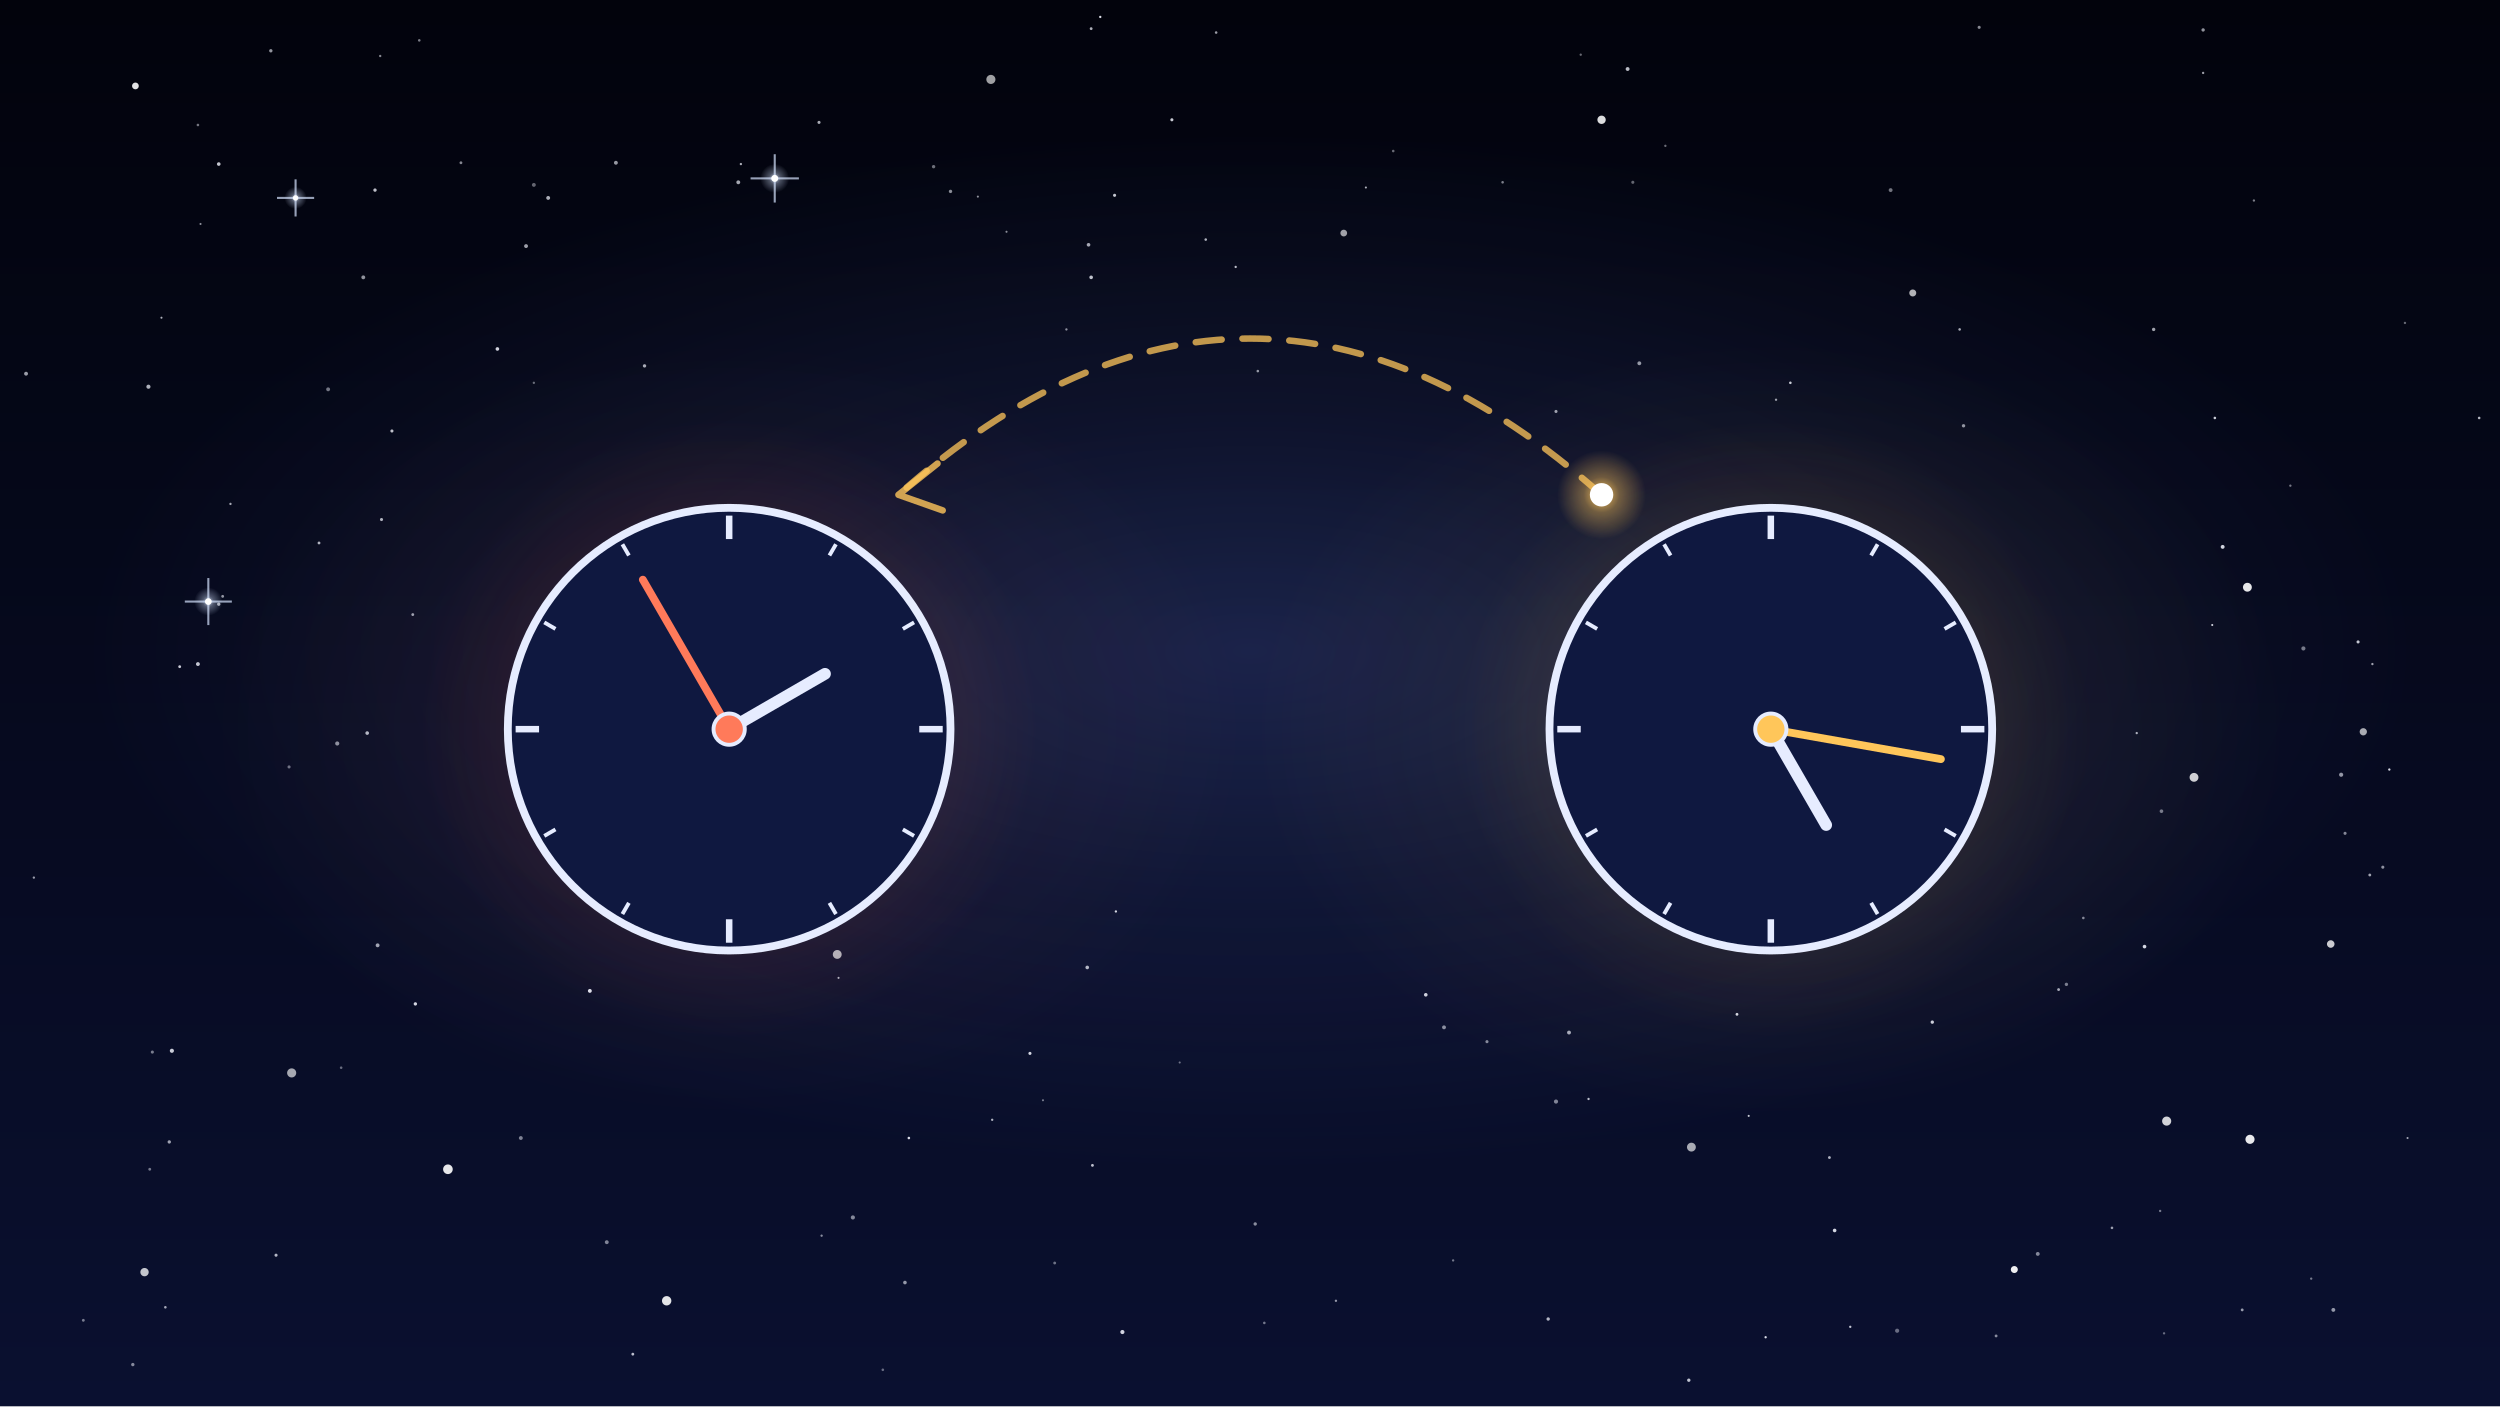
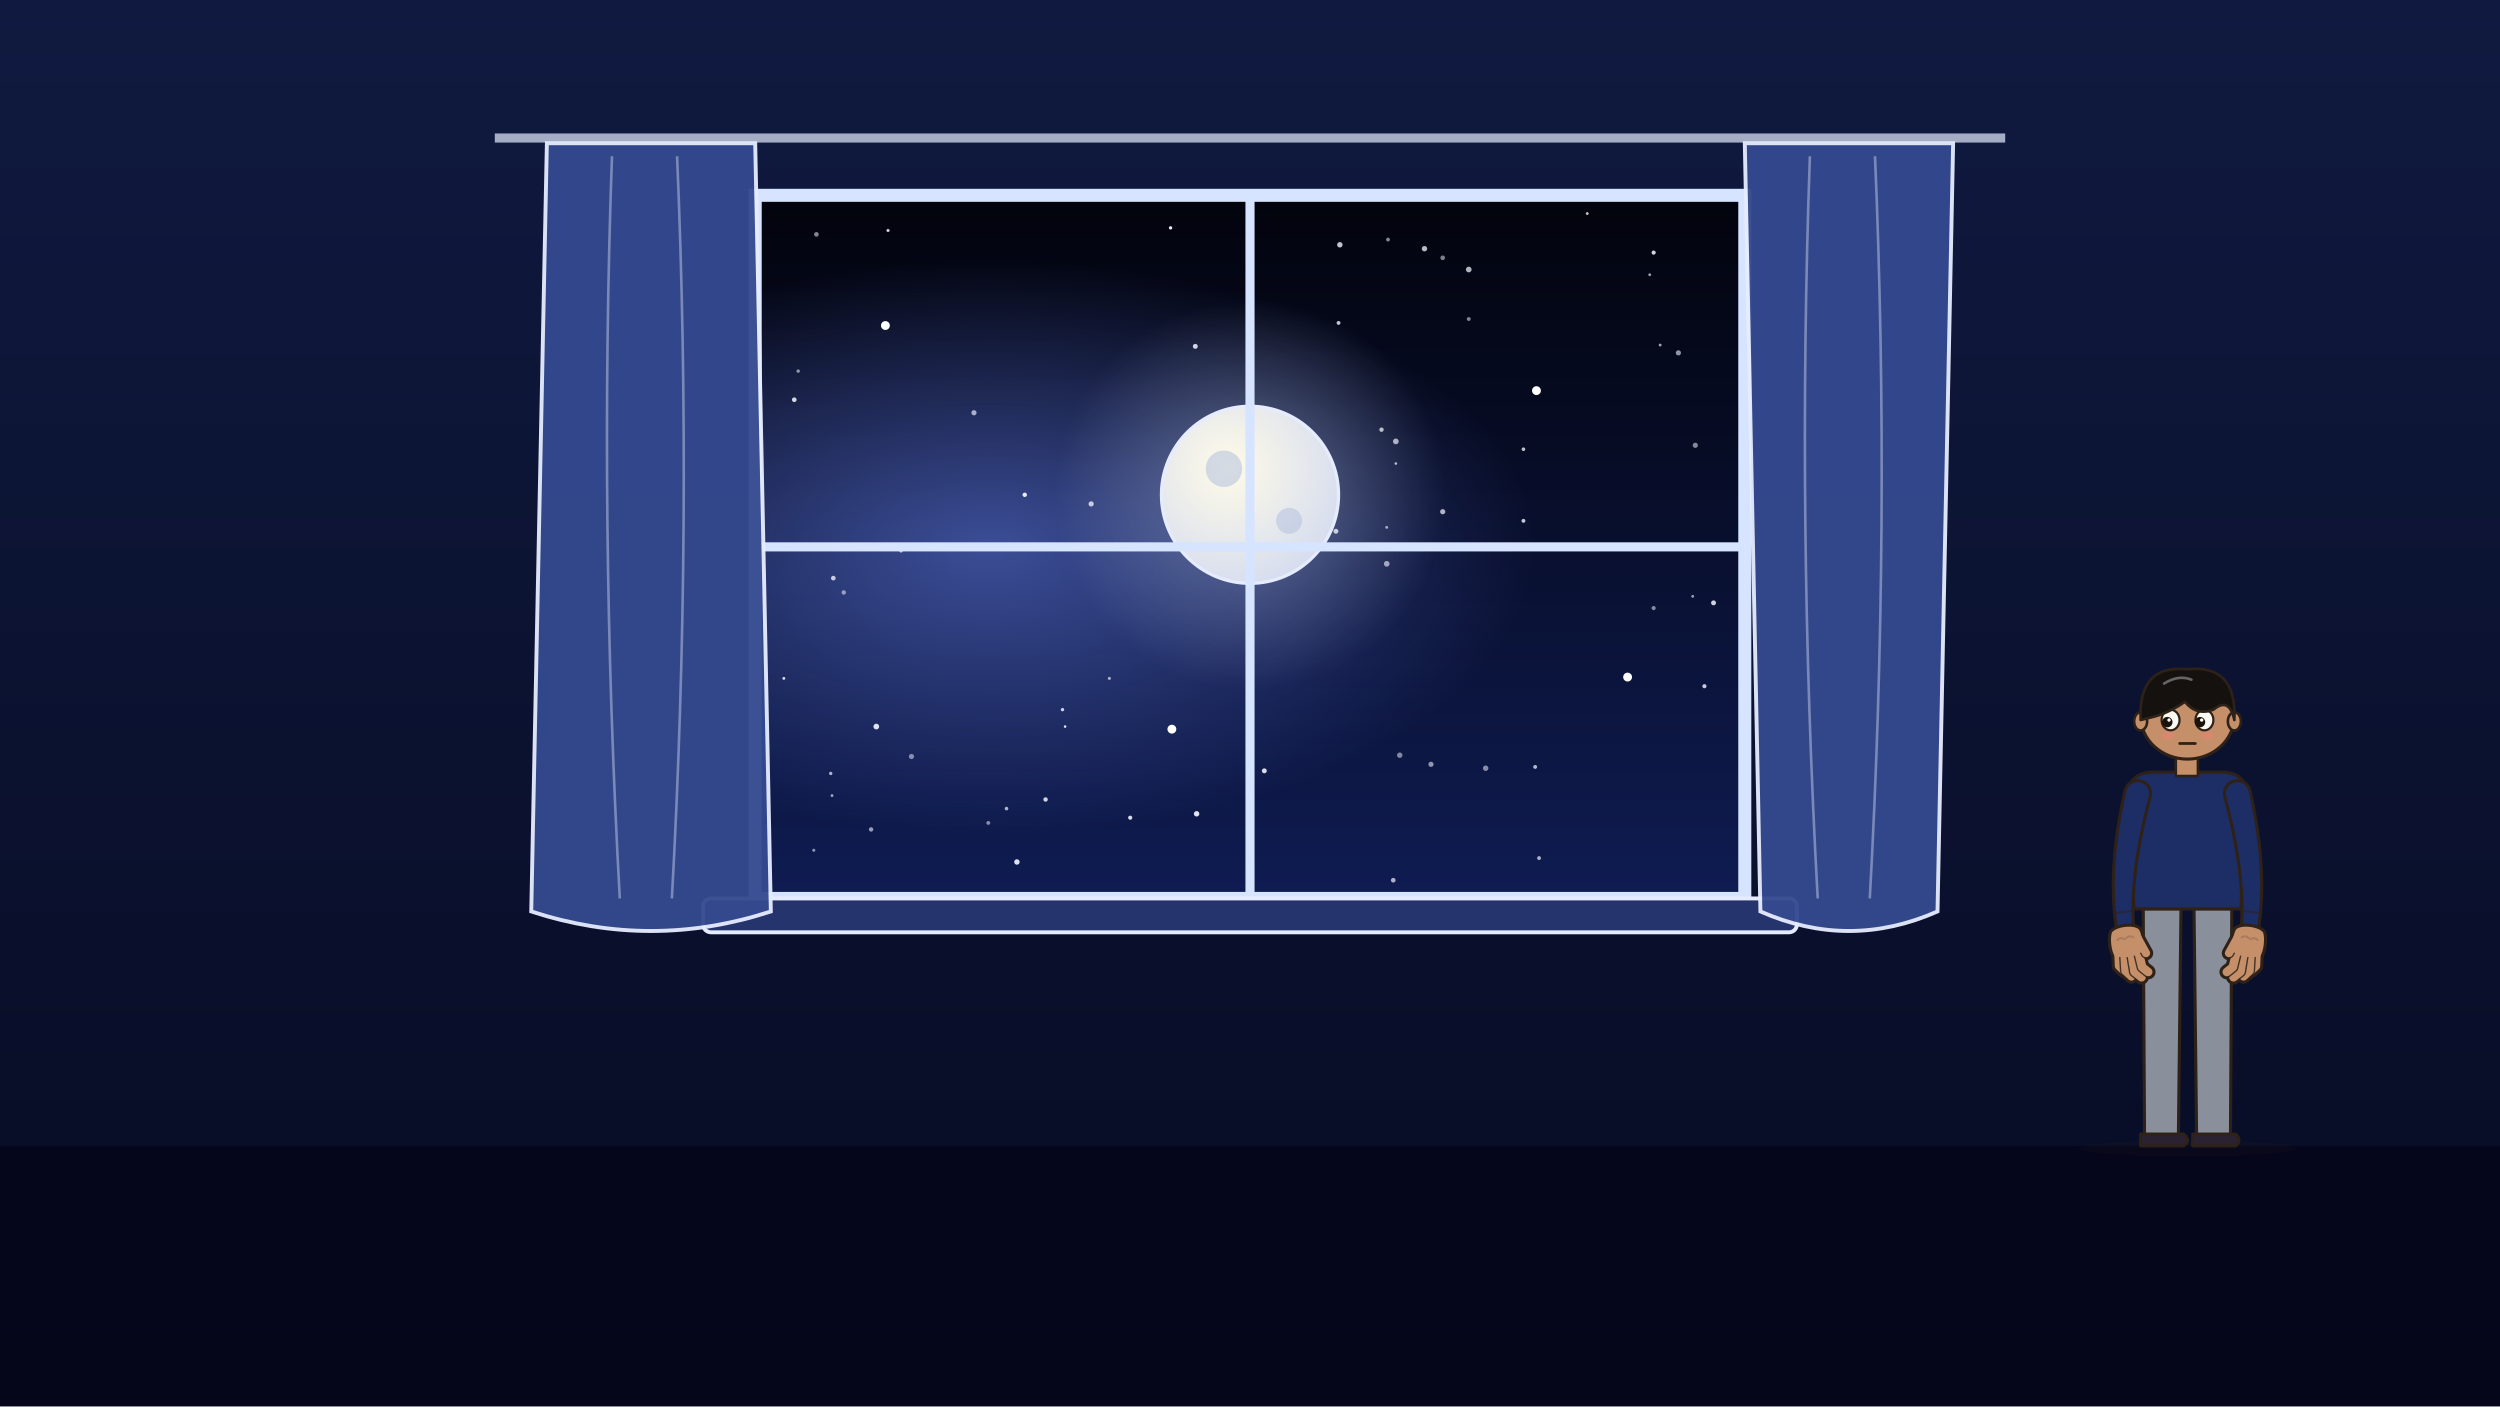
<svg xmlns="http://www.w3.org/2000/svg" viewBox="0 0 1920 1080" width="1920" height="1080">
  <defs>
-     <linearGradient id="U124l1" x1="0" y1="0" x2="0" y2="1">
+     <linearGradient id="U125l1" x1="0" y1="0" x2="0" y2="1">
+       <stop offset="0" stop-color="#101a40" stop-opacity="1" />
+       <stop offset="1" stop-color="#070b22" stop-opacity="1" />
+     </linearGradient>
+     <linearGradient id="U125l2" x1="0" y1="0" x2="0" y2="1">
      <stop offset="0" stop-color="#02030c" stop-opacity="1" />
-       <stop offset="1" stop-color="#0a1030" stop-opacity="1" />
+       <stop offset="1" stop-color="#0f1c52" stop-opacity="1" />
    </linearGradient>
-     <radialGradient id="U124r2" cx="0.5" cy="0.5" r="0.5">
-       <stop offset="0" stop-color="#6f8cff" stop-opacity="1" />
-       <stop offset="0.45" stop-color="#6f8cff" stop-opacity="0.45" />
+     <clipPath id="U125c3">
+       <rect x="580" y="150" width="760" height="540" />
+     </clipPath>
+     <radialGradient id="U125r4" cx="0.5" cy="0.5" r="0.5">
+       <stop offset="0" stop-color="#6f8cff" stop-opacity="0.5" />
      <stop offset="1" stop-color="#6f8cff" stop-opacity="0" />
    </radialGradient>
-     <radialGradient id="U124r3" cx="0.5" cy="0.5" r="0.5">
-       <stop offset="0" stop-color="#ff7a5a" stop-opacity="1" />
-       <stop offset="0.45" stop-color="#ff7a5a" stop-opacity="0.45" />
-       <stop offset="1" stop-color="#ff7a5a" stop-opacity="0" />
-     </radialGradient>
-     <radialGradient id="U124r4" cx="0.5" cy="0.5" r="0.5">
-       <stop offset="0" stop-color="#ffc65a" stop-opacity="1" />
-       <stop offset="0.45" stop-color="#ffc65a" stop-opacity="0.45" />
-       <stop offset="1" stop-color="#ffc65a" stop-opacity="0" />
-     </radialGradient>
-     <radialGradient id="U124r5" cx="0.5" cy="0.5" r="0.5">
+     <radialGradient id="U125r5" cx="0.5" cy="0.5" r="0.5">
      <stop offset="0" stop-color="#d6e4ff" stop-opacity="1" />
      <stop offset="0.4" stop-color="#d6e4ff" stop-opacity="0.4" />
      <stop offset="1" stop-color="#d6e4ff" stop-opacity="0" />
    </radialGradient>
-     <radialGradient id="U124r6" cx="0.5" cy="0.5" r="0.5">
-       <stop offset="0" stop-color="#d6e4ff" stop-opacity="1" />
-       <stop offset="0.4" stop-color="#d6e4ff" stop-opacity="0.4" />
-       <stop offset="1" stop-color="#d6e4ff" stop-opacity="0" />
-     </radialGradient>
-     <radialGradient id="U124r7" cx="0.5" cy="0.5" r="0.5">
-       <stop offset="0" stop-color="#d6e4ff" stop-opacity="1" />
-       <stop offset="0.4" stop-color="#d6e4ff" stop-opacity="0.4" />
-       <stop offset="1" stop-color="#d6e4ff" stop-opacity="0" />
-     </radialGradient>
-     <radialGradient id="U124r8" cx="0.5" cy="0.5" r="0.5">
-       <stop offset="0" stop-color="#ff7a5a" stop-opacity="1" />
-       <stop offset="0.4" stop-color="#ff7a5a" stop-opacity="0.4" />
-       <stop offset="1" stop-color="#ff7a5a" stop-opacity="0" />
-     </radialGradient>
-     <radialGradient id="U124r9" cx="0.5" cy="0.5" r="0.5">
-       <stop offset="0" stop-color="#ffc65a" stop-opacity="1" />
-       <stop offset="0.4" stop-color="#ffc65a" stop-opacity="0.4" />
-       <stop offset="1" stop-color="#ffc65a" stop-opacity="0" />
-     </radialGradient>
-     <radialGradient id="U124r10" cx="0.5" cy="0.5" r="0.5">
-       <stop offset="0" stop-color="#ffc65a" stop-opacity="1" />
-       <stop offset="0.4" stop-color="#ffc65a" stop-opacity="0.4" />
-       <stop offset="1" stop-color="#ffc65a" stop-opacity="0" />
+     <radialGradient id="U125r6" cx="0.38" cy="0.35" r="0.8">
+       <stop offset="0" stop-color="#fffbe8" stop-opacity="1" />
+       <stop offset="1" stop-color="#cfd8f0" stop-opacity="1" />
    </radialGradient>
  </defs>
-   <rect id="bg-sky-wash" width="1920" height="1080" fill="url(#U124l1)" />
-   <g id="bg-nebula">
-     <g id="mv-drift-nebula-u124">
-       <ellipse cx="960" cy="500" rx="900" ry="400" fill="url(#U124r2)" opacity="0.2" />
+   <rect id="bg-bedroom-wall" width="1920" height="1080" fill="url(#U125l1)" />
+   <g id="window-view">
+     <rect x="580" y="150" width="760" height="540" fill="url(#U125l2)" />
+     <g clip-path="url(#U125c3)">
+       <ellipse cx="760" cy="420" rx="420" ry="220" fill="url(#U125r4)" />
+       <circle cx="838" cy="387" r="2.0" fill="#f4f6ff" opacity="0.77" />
+       <circle cx="1170" cy="345" r="1.4" fill="#f4f6ff" opacity="0.77" />
+       <circle cx="1219" cy="164" r="1.1" fill="#f4f6ff" opacity="0.79" />
+       <circle cx="1070" cy="676" r="1.8" fill="#f4f6ff" opacity="0.69" />
+       <circle cx="692" cy="423" r="1.4" fill="#f4f6ff" opacity="0.72" />
+       <circle cx="781" cy="662" r="2.1" fill="#f4f6ff" opacity="0.91" />
+       <circle cx="640" cy="444" r="1.8" fill="#f4f6ff" opacity="0.78" />
+       <circle cx="1029" cy="188" r="2.1" fill="#f4f6ff" opacity="0.79" />
+       <circle cx="1302" cy="342" r="2.0" fill="#f4f6ff" opacity="0.53" />
+       <circle cx="1028" cy="248" r="1.5" fill="#f4f6ff" opacity="0.79" />
+       <circle cx="625" cy="653" r="1.2" fill="#f4f6ff" opacity="0.55" />
+       <circle cx="971" cy="592" r="1.9" fill="#f4f6ff" opacity="0.88" />
+       <circle cx="1026" cy="408" r="1.9" fill="#f4f6ff" opacity="0.79" />
+       <circle cx="1170" cy="400" r="1.5" fill="#f4f6ff" opacity="0.80" />
+       <circle cx="868" cy="628" r="1.6" fill="#f4f6ff" opacity="0.88" />
+       <circle cx="1270" cy="467" r="1.6" fill="#f4f6ff" opacity="0.53" />
+       <circle cx="638" cy="594" r="1.3" fill="#f4f6ff" opacity="0.70" />
+       <circle cx="773" cy="621" r="1.4" fill="#f4f6ff" opacity="0.69" />
+       <circle cx="1300" cy="458" r="1.1" fill="#f4f6ff" opacity="0.61" />
+       <circle cx="959" cy="486" r="2.1" fill="#f4f6ff" opacity="0.76" />
+       <circle cx="613" cy="285" r="1.3" fill="#f4f6ff" opacity="0.58" />
+       <circle cx="669" cy="637" r="1.7" fill="#f4f6ff" opacity="0.59" />
+       <circle cx="963" cy="430" r="1.3" fill="#f4f6ff" opacity="0.80" />
+       <circle cx="919" cy="625" r="2.1" fill="#f4f6ff" opacity="0.92" />
+       <circle cx="1008" cy="379" r="1.7" fill="#f4f6ff" opacity="0.59" />
+       <circle cx="1065" cy="433" r="2.2" fill="#f4f6ff" opacity="0.61" />
+       <circle cx="1128" cy="207" r="2.2" fill="#f4f6ff" opacity="0.72" />
+       <circle cx="1061" cy="330" r="1.7" fill="#f4f6ff" opacity="0.73" />
+       <circle cx="946" cy="392" r="1.1" fill="#f4f6ff" opacity="0.68" />
+       <circle cx="759" cy="632" r="1.5" fill="#f4f6ff" opacity="0.52" />
+       <circle cx="1182" cy="659" r="1.5" fill="#f4f6ff" opacity="0.68" />
+       <circle cx="1141" cy="590" r="2.1" fill="#f4f6ff" opacity="0.53" />
+       <circle cx="700" cy="581" r="2.0" fill="#f4f6ff" opacity="0.50" />
+       <circle cx="610" cy="307" r="1.8" fill="#f4f6ff" opacity="0.85" />
+       <circle cx="1072" cy="356" r="1.0" fill="#f4f6ff" opacity="0.75" />
+       <circle cx="1267" cy="211" r="1.1" fill="#f4f6ff" opacity="0.64" />
+       <circle cx="803" cy="614" r="1.7" fill="#f4f6ff" opacity="0.84" />
+       <circle cx="1128" cy="245" r="1.5" fill="#f4f6ff" opacity="0.52" />
+       <circle cx="1065" cy="405" r="1.1" fill="#f4f6ff" opacity="0.64" />
+       <circle cx="1072" cy="339" r="2.2" fill="#f4f6ff" opacity="0.68" />
+       <circle cx="1075" cy="580" r="2.1" fill="#f4f6ff" opacity="0.51" />
+       <circle cx="1066" cy="184" r="1.5" fill="#f4f6ff" opacity="0.53" />
+       <circle cx="918" cy="266" r="1.9" fill="#f4f6ff" opacity="0.85" />
+       <circle cx="1108" cy="393" r="2.0" fill="#f4f6ff" opacity="0.70" />
+       <circle cx="639" cy="611" r="1.1" fill="#f4f6ff" opacity="0.64" />
+       <circle cx="602" cy="521" r="1.1" fill="#f4f6ff" opacity="0.89" />
+       <circle cx="1179" cy="589" r="1.5" fill="#f4f6ff" opacity="0.73" />
+       <circle cx="926" cy="345" r="1.3" fill="#f4f6ff" opacity="0.53" />
+       <circle cx="930" cy="390" r="1.7" fill="#f4f6ff" opacity="0.59" />
+       <circle cx="1094" cy="191" r="2.1" fill="#f4f6ff" opacity="0.75" />
+       <circle cx="682" cy="177" r="1.2" fill="#f4f6ff" opacity="0.84" />
+       <circle cx="816" cy="545" r="1.3" fill="#f4f6ff" opacity="0.83" />
+       <circle cx="787" cy="380" r="1.7" fill="#f4f6ff" opacity="0.93" />
+       <circle cx="1270" cy="194" r="1.6" fill="#f4f6ff" opacity="0.86" />
+       <circle cx="1309" cy="527" r="1.6" fill="#f4f6ff" opacity="0.81" />
+       <circle cx="946" cy="372" r="1.6" fill="#f4f6ff" opacity="0.50" />
+       <circle cx="1108" cy="198" r="1.8" fill="#f4f6ff" opacity="0.50" />
+       <circle cx="648" cy="455" r="1.7" fill="#f4f6ff" opacity="0.54" />
+       <circle cx="748" cy="317" r="2.0" fill="#f4f6ff" opacity="0.65" />
+       <circle cx="959" cy="484" r="1.4" fill="#f4f6ff" opacity="0.87" />
+       <circle cx="1289" cy="271" r="2.0" fill="#f4f6ff" opacity="0.59" />
+       <circle cx="627" cy="180" r="1.8" fill="#f4f6ff" opacity="0.53" />
+       <circle cx="818" cy="558" r="1.0" fill="#f4f6ff" opacity="0.92" />
+       <circle cx="1316" cy="463" r="1.9" fill="#f4f6ff" opacity="0.84" />
+       <circle cx="852" cy="521" r="1.2" fill="#f4f6ff" opacity="0.64" />
+       <circle cx="1099" cy="587" r="2.0" fill="#f4f6ff" opacity="0.57" />
+       <circle cx="912" cy="406" r="2.0" fill="#f4f6ff" opacity="0.75" />
+       <circle cx="673" cy="558" r="2.2" fill="#f4f6ff" opacity="0.90" />
+       <circle cx="899" cy="175" r="1.3" fill="#f4f6ff" opacity="0.95" />
+       <circle cx="1275" cy="265" r="1.1" fill="#f4f6ff" opacity="0.65" />
    </g>
-     <ellipse cx="560" cy="560" rx="400" ry="300" fill="url(#U124r3)" opacity="0.1" />
-     <ellipse cx="1360" cy="560" rx="400" ry="300" fill="url(#U124r4)" opacity="0.12" />
-   </g>
-   <g id="bg-stars">
-     <circle cx="1835" cy="591" r="0.9" fill="#f4f6ff" opacity="0.88" />
-     <circle cx="801" cy="845" r="0.8" fill="#f4f6ff" opacity="0.48" />
-     <circle cx="1849" cy="874" r="0.8" fill="#f4f6ff" opacity="0.64" />
-     <circle cx="819" cy="253" r="0.9" fill="#f4f6ff" opacity="0.56" />
-     <circle cx="279" cy="213" r="1.5" fill="#f4f6ff" opacity="0.58" />
-     <circle cx="212" cy="964" r="1.2" fill="#f4f6ff" opacity="0.73" />
-     <circle cx="856" cy="150" r="1.2" fill="#f4f6ff" opacity="0.80" />
-     <circle cx="1811" cy="493" r="1.2" fill="#f4f6ff" opacity="0.80" />
-     <circle cx="1409" cy="945" r="1.4" fill="#f4f6ff" opacity="0.87" />
-     <circle cx="127" cy="1004" r="1.0" fill="#f4f6ff" opacity="0.66" />
-     <circle cx="773" cy="178" r="0.8" fill="#f4f6ff" opacity="0.56" />
-     <circle cx="1822" cy="510" r="0.9" fill="#f4f6ff" opacity="0.64" />
-     <circle cx="1405" cy="889" r="1.1" fill="#f4f6ff" opacity="0.70" />
-     <circle cx="115" cy="898" r="1.1" fill="#f4f6ff" opacity="0.46" />
-     <circle cx="400" cy="874" r="1.5" fill="#f4f6ff" opacity="0.50" />
-     <circle cx="1847" cy="248" r="0.9" fill="#f4f6ff" opacity="0.42" />
-     <circle cx="319" cy="771" r="1.3" fill="#f4f6ff" opacity="0.86" />
-     <circle cx="404" cy="189" r="1.5" fill="#f4f6ff" opacity="0.64" />
-     <circle cx="906" cy="816" r="0.8" fill="#f4f6ff" opacity="0.43" />
-     <circle cx="177" cy="387" r="0.9" fill="#f4f6ff" opacity="0.67" />
-     <circle cx="1457" cy="1022" r="1.6" fill="#f4f6ff" opacity="0.41" />
-     <circle cx="1205" cy="793" r="1.5" fill="#f4f6ff" opacity="0.67" />
-     <circle cx="629" cy="94" r="1.2" fill="#f4f6ff" opacity="0.69" />
-     <circle cx="1533" cy="1026" r="1.1" fill="#f4f6ff" opacity="0.54" />
-     <circle cx="282" cy="563" r="1.4" fill="#f4f6ff" opacity="0.73" />
-     <circle cx="862" cy="1023" r="1.6" fill="#f4f6ff" opacity="0.85" />
-     <circle cx="644" cy="751" r="0.8" fill="#f4f6ff" opacity="0.71" />
-     <circle cx="1904" cy="321" r="1.0" fill="#f4f6ff" opacity="0.74" />
-     <circle cx="252" cy="299" r="1.5" fill="#f4f6ff" opacity="0.46" />
-     <circle cx="810" cy="970" r="1.1" fill="#f4f6ff" opacity="0.43" />
-     <circle cx="1484" cy="785" r="1.3" fill="#f4f6ff" opacity="0.82" />
-     <circle cx="1279" cy="112" r="0.9" fill="#f4f6ff" opacity="0.44" />
-     <circle cx="971" cy="1016" r="1.0" fill="#f4f6ff" opacity="0.45" />
-     <circle cx="1659" cy="930" r="0.9" fill="#f4f6ff" opacity="0.48" />
-     <circle cx="1707" cy="420" r="1.5" fill="#f4f6ff" opacity="0.85" />
-     <circle cx="1692" cy="23" r="1.3" fill="#f4f6ff" opacity="0.59" />
-     <circle cx="1775" cy="982" r="0.9" fill="#f4f6ff" opacity="0.46" />
-     <circle cx="292" cy="43" r="0.9" fill="#f4f6ff" opacity="0.55" />
-     <circle cx="171" cy="458" r="1.1" fill="#f4f6ff" opacity="0.59" />
-     <circle cx="152" cy="510" r="1.5" fill="#f4f6ff" opacity="0.79" />
-     <circle cx="1195" cy="846" r="1.6" fill="#f4f6ff" opacity="0.51" />
-     <circle cx="1356" cy="1027" r="0.9" fill="#f4f6ff" opacity="0.89" />
-     <circle cx="838" cy="22" r="1.1" fill="#f4f6ff" opacity="0.71" />
-     <circle cx="1297" cy="1060" r="1.3" fill="#f4f6ff" opacity="0.78" />
-     <circle cx="354" cy="125" r="1.1" fill="#f4f6ff" opacity="0.54" />
-     <circle cx="835" cy="743" r="1.4" fill="#f4f6ff" opacity="0.72" />
-     <circle cx="301" cy="331" r="1.2" fill="#f4f6ff" opacity="0.77" />
-     <circle cx="290" cy="726" r="1.5" fill="#f4f6ff" opacity="0.65" />
-     <circle cx="114" cy="297" r="1.6" fill="#f4f6ff" opacity="0.71" />
-     <circle cx="1189" cy="1013" r="1.3" fill="#f4f6ff" opacity="0.73" />
-     <circle cx="1660" cy="623" r="1.4" fill="#f4f6ff" opacity="0.46" />
-     <circle cx="1662" cy="1024" r="0.9" fill="#f4f6ff" opacity="0.41" />
-     <circle cx="1195" cy="316" r="1.2" fill="#f4f6ff" opacity="0.63" />
-     <circle cx="20" cy="287" r="1.5" fill="#f4f6ff" opacity="0.63" />
-     <circle cx="1026" cy="999" r="0.9" fill="#f4f6ff" opacity="0.60" />
-     <circle cx="791" cy="809" r="1.2" fill="#f4f6ff" opacity="0.86" />
-     <circle cx="1622" cy="943" r="1.0" fill="#f4f6ff" opacity="0.63" />
-     <circle cx="26" cy="674" r="0.9" fill="#f4f6ff" opacity="0.62" />
-     <circle cx="1116" cy="968" r="0.9" fill="#f4f6ff" opacity="0.45" />
-     <circle cx="1214" cy="42" r="0.9" fill="#f4f6ff" opacity="0.42" />
-     <circle cx="1801" cy="640" r="1.2" fill="#f4f6ff" opacity="0.53" />
-     <circle cx="317" cy="472" r="1.1" fill="#f4f6ff" opacity="0.63" />
-     <circle cx="836" cy="188" r="1.4" fill="#f4f6ff" opacity="0.67" />
-     <circle cx="138" cy="512" r="1.1" fill="#f4f6ff" opacity="0.82" />
-     <circle cx="466" cy="954" r="1.5" fill="#f4f6ff" opacity="0.51" />
-     <circle cx="1769" cy="498" r="1.6" fill="#f4f6ff" opacity="0.47" />
-     <circle cx="288" cy="146" r="1.3" fill="#f4f6ff" opacity="0.77" />
-     <circle cx="567" cy="140" r="1.5" fill="#f4f6ff" opacity="0.67" />
-     <circle cx="1641" cy="563" r="0.9" fill="#f4f6ff" opacity="0.69" />
-     <circle cx="1250" cy="53" r="1.5" fill="#f4f6ff" opacity="0.76" />
-     <circle cx="966" cy="285" r="1.0" fill="#f4f6ff" opacity="0.60" />
-     <circle cx="208" cy="39" r="1.3" fill="#f4f6ff" opacity="0.60" />
-     <circle cx="245" cy="417" r="1.1" fill="#f4f6ff" opacity="0.71" />
-     <circle cx="1654" cy="253" r="1.3" fill="#f4f6ff" opacity="0.65" />
-     <circle cx="1792" cy="1006" r="1.5" fill="#f4f6ff" opacity="0.59" />
-     <circle cx="839" cy="895" r="1.1" fill="#f4f6ff" opacity="0.76" />
-     <circle cx="838" cy="213" r="1.4" fill="#f4f6ff" opacity="0.78" />
-     <circle cx="1154" cy="140" r="1.0" fill="#f4f6ff" opacity="0.50" />
-     <circle cx="762" cy="860" r="0.9" fill="#f4f6ff" opacity="0.71" />
-     <circle cx="1421" cy="1019" r="0.9" fill="#f4f6ff" opacity="0.78" />
-     <circle cx="569" cy="126" r="0.9" fill="#f4f6ff" opacity="0.71" />
-     <circle cx="1701" cy="321" r="1.0" fill="#f4f6ff" opacity="0.83" />
-     <circle cx="130" cy="877" r="1.3" fill="#f4f6ff" opacity="0.64" />
-     <circle cx="64" cy="1014" r="1.1" fill="#f4f6ff" opacity="0.47" />
-     <circle cx="124" cy="244" r="0.8" fill="#f4f6ff" opacity="0.71" />
-     <circle cx="1692" cy="56" r="0.9" fill="#f4f6ff" opacity="0.64" />
-     <circle cx="1647" cy="727" r="1.4" fill="#f4f6ff" opacity="0.87" />
-     <circle cx="1520" cy="21" r="1.2" fill="#f4f6ff" opacity="0.55" />
-     <circle cx="631" cy="949" r="0.9" fill="#f4f6ff" opacity="0.55" />
-     <circle cx="1070" cy="116" r="1.0" fill="#f4f6ff" opacity="0.42" />
-     <circle cx="453" cy="761" r="1.5" fill="#f4f6ff" opacity="0.90" />
-     <circle cx="322" cy="31" r="1.0" fill="#f4f6ff" opacity="0.50" />
-     <circle cx="495" cy="281" r="1.3" fill="#f4f6ff" opacity="0.68" />
-     <circle cx="1820" cy="672" r="1.1" fill="#f4f6ff" opacity="0.65" />
-     <circle cx="1343" cy="857" r="0.8" fill="#f4f6ff" opacity="0.81" />
-     <circle cx="262" cy="820" r="1.0" fill="#f4f6ff" opacity="0.41" />
-     <circle cx="1109" cy="789" r="1.5" fill="#f4f6ff" opacity="0.55" />
-     <circle cx="1722" cy="1006" r="1.1" fill="#f4f6ff" opacity="0.61" />
-     <circle cx="1259" cy="279" r="1.5" fill="#f4f6ff" opacity="0.60" />
-     <circle cx="1581" cy="760" r="1.1" fill="#f4f6ff" opacity="0.67" />
-     <circle cx="1508" cy="327" r="1.3" fill="#f4f6ff" opacity="0.58" />
-     <circle cx="857" cy="700" r="0.9" fill="#f4f6ff" opacity="0.86" />
-     <circle cx="473" cy="125" r="1.5" fill="#f4f6ff" opacity="0.61" />
-     <circle cx="949" cy="205" r="0.9" fill="#f4f6ff" opacity="0.76" />
-     <circle cx="293" cy="399" r="1.2" fill="#f4f6ff" opacity="0.71" />
-     <circle cx="1830" cy="666" r="1.2" fill="#f4f6ff" opacity="0.57" />
-     <circle cx="1587" cy="756" r="1.3" fill="#f4f6ff" opacity="0.48" />
-     <circle cx="1364" cy="307" r="0.9" fill="#f4f6ff" opacity="0.63" />
-     <circle cx="421" cy="152" r="1.5" fill="#f4f6ff" opacity="0.70" />
-     <circle cx="730" cy="147" r="1.3" fill="#f4f6ff" opacity="0.56" />
-     <circle cx="695" cy="985" r="1.4" fill="#f4f6ff" opacity="0.59" />
-     <circle cx="259" cy="571" r="1.6" fill="#f4f6ff" opacity="0.56" />
-     <circle cx="900" cy="92" r="1.2" fill="#f4f6ff" opacity="0.82" />
-     <circle cx="1142" cy="800" r="1.2" fill="#f4f6ff" opacity="0.53" />
-     <circle cx="222" cy="589" r="1.2" fill="#f4f6ff" opacity="0.43" />
-     <circle cx="1600" cy="705" r="1.0" fill="#f4f6ff" opacity="0.53" />
-     <circle cx="152" cy="96" r="1.0" fill="#f4f6ff" opacity="0.47" />
-     <circle cx="117" cy="808" r="1.2" fill="#f4f6ff" opacity="0.48" />
-     <circle cx="1505" cy="253" r="1.0" fill="#f4f6ff" opacity="0.68" />
-     <circle cx="410" cy="294" r="0.9" fill="#f4f6ff" opacity="0.42" />
-     <circle cx="1759" cy="373" r="0.9" fill="#f4f6ff" opacity="0.47" />
-     <circle cx="926" cy="184" r="1.0" fill="#f4f6ff" opacity="0.71" />
-     <circle cx="102" cy="1048" r="1.3" fill="#f4f6ff" opacity="0.53" />
-     <circle cx="1049" cy="144" r="0.8" fill="#f4f6ff" opacity="0.71" />
-     <circle cx="1375" cy="294" r="1.0" fill="#f4f6ff" opacity="0.82" />
-     <circle cx="1699" cy="480" r="0.8" fill="#f4f6ff" opacity="0.83" />
-     <circle cx="1798" cy="595" r="1.6" fill="#f4f6ff" opacity="0.59" />
-     <circle cx="1565" cy="963" r="1.5" fill="#f4f6ff" opacity="0.52" />
-     <circle cx="934" cy="25" r="1.0" fill="#f4f6ff" opacity="0.63" />
-     <circle cx="655" cy="935" r="1.6" fill="#f4f6ff" opacity="0.53" />
-     <circle cx="168" cy="126" r="1.4" fill="#f4f6ff" opacity="0.80" />
-     <circle cx="1220" cy="844" r="0.9" fill="#f4f6ff" opacity="0.76" />
-     <circle cx="1254" cy="140" r="1.2" fill="#f4f6ff" opacity="0.40" />
-     <circle cx="698" cy="874" r="1.0" fill="#f4f6ff" opacity="0.89" />
-     <circle cx="168" cy="464" r="1.3" fill="#f4f6ff" opacity="0.69" />
-     <circle cx="717" cy="128" r="1.3" fill="#f4f6ff" opacity="0.44" />
-     <circle cx="410" cy="142" r="1.5" fill="#f4f6ff" opacity="0.40" />
-     <circle cx="845" cy="13" r="0.9" fill="#f4f6ff" opacity="0.90" />
-     <circle cx="751" cy="151" r="0.8" fill="#f4f6ff" opacity="0.58" />
-     <circle cx="154" cy="172" r="0.8" fill="#f4f6ff" opacity="0.57" />
-     <circle cx="964" cy="940" r="1.3" fill="#f4f6ff" opacity="0.55" />
-     <circle cx="486" cy="1040" r="1.1" fill="#f4f6ff" opacity="0.76" />
-     <circle cx="382" cy="268" r="1.4" fill="#f4f6ff" opacity="0.85" />
-     <circle cx="1452" cy="146" r="1.5" fill="#f4f6ff" opacity="0.46" />
-     <circle cx="132" cy="807" r="1.6" fill="#f4f6ff" opacity="0.82" />
-     <circle cx="1095" cy="764" r="1.4" fill="#f4f6ff" opacity="0.83" />
-     <circle cx="678" cy="1052" r="1.0" fill="#f4f6ff" opacity="0.41" />
-     <circle cx="1334" cy="779" r="1.1" fill="#f4f6ff" opacity="0.86" />
-     <circle cx="1405" cy="721" r="0.9" fill="#f4f6ff" opacity="0.81" />
-     <circle cx="1731" cy="154" r="0.9" fill="#f4f6ff" opacity="0.50" />
  </g>
  <g id="mv-glint-s1">
-     <circle cx="1728" cy="875" r="3.5" fill="#fff" opacity="0.91" />
-     <circle cx="512" cy="999" r="3.6" fill="#fff" opacity="0.89" />
-     <circle cx="344" cy="898" r="3.7" fill="#fff" opacity="0.90" />
-     <circle cx="1726" cy="451" r="3.4" fill="#fff" opacity="0.90" />
-     <circle cx="1469" cy="225" r="2.7" fill="#fff" opacity="0.69" />
-     <circle cx="1230" cy="92" r="3.2" fill="#fff" opacity="0.86" />
-   </g>
-   <g id="mv-glint-s2">
-     <circle cx="1664" cy="861" r="3.5" fill="#fff" opacity="0.82" />
-     <circle cx="111" cy="977" r="3.2" fill="#fff" opacity="0.76" />
-     <circle cx="761" cy="61" r="3.5" fill="#fff" opacity="0.62" />
-     <circle cx="1032" cy="179" r="2.6" fill="#fff" opacity="0.62" />
-     <circle cx="1299" cy="881" r="3.4" fill="#fff" opacity="0.65" />
-     <circle cx="1790" cy="725" r="2.9" fill="#fff" opacity="0.79" />
-   </g>
-   <g id="mv-glint-s3">
-     <circle cx="1547" cy="975" r="2.7" fill="#fff" opacity="0.93" />
-     <circle cx="1815" cy="562" r="2.8" fill="#fff" opacity="0.66" />
-     <circle cx="104" cy="66" r="2.6" fill="#fff" opacity="0.89" />
-     <circle cx="224" cy="824" r="3.5" fill="#fff" opacity="0.64" />
-     <circle cx="643" cy="733" r="3.4" fill="#fff" opacity="0.67" />
-     <circle cx="1685" cy="597" r="3.4" fill="#fff" opacity="0.80" />
-   </g>
-   <g id="bg-flare-stars">
-     <ellipse cx="227" cy="152" rx="8.558" ry="8.558" fill="url(#U124r5)" opacity="0.85" />
-     <path d="M212.736 152 L241.264 152 M227 137.736 L227 166.264" stroke="#d6e4ff" stroke-width="1.6" opacity=".7" fill="none" />
-     <circle cx="227" cy="152" r="2.1" fill="#fff" />
-     <ellipse cx="595" cy="137" rx="11.134" ry="11.134" fill="url(#U124r6)" opacity="0.85" />
-     <path d="M576.443 137 L613.557 137 M595 118.443 L595 155.557" stroke="#d6e4ff" stroke-width="1.6" opacity=".7" fill="none" />
-     <circle cx="595" cy="137" r="2.7" fill="#fff" />
-     <ellipse cx="160" cy="462" rx="10.84" ry="10.84" fill="url(#U124r7)" opacity="0.85" />
-     <path d="M141.934 462 L178.066 462 M160 443.934 L160 480.066" stroke="#d6e4ff" stroke-width="1.6" opacity=".7" fill="none" />
-     <circle cx="160" cy="462" r="2.6" fill="#fff" />
-   </g>
-   <ellipse cx="560" cy="560" rx="238" ry="238" fill="url(#U124r8)" opacity="0.3" />
-   <g id="clock-face-earlier">
-     <circle cx="560" cy="560" r="170" fill="#0f1840" stroke="#e6ecff" stroke-width="6" />
-     <path d="M724.0 560.0 L706.0 560.0" stroke="#e6ecff" stroke-width="5" />
-     <path d="M702.0 642.0 L693.4 637.0" stroke="#e6ecff" stroke-width="3" />
-     <path d="M642.0 702.0 L637.0 693.4" stroke="#e6ecff" stroke-width="3" />
-     <path d="M560.0 724.0 L560.0 706.0" stroke="#e6ecff" stroke-width="5" />
-     <path d="M478.0 702.0 L483.0 693.4" stroke="#e6ecff" stroke-width="3" />
-     <path d="M418.0 642.0 L426.6 637.0" stroke="#e6ecff" stroke-width="3" />
-     <path d="M396.0 560.0 L414.0 560.0" stroke="#e6ecff" stroke-width="5" />
-     <path d="M418.0 478.0 L426.6 483.0" stroke="#e6ecff" stroke-width="3" />
-     <path d="M478.0 418.0 L483.0 426.6" stroke="#e6ecff" stroke-width="3" />
-     <path d="M560.0 396.0 L560.0 414.0" stroke="#e6ecff" stroke-width="5" />
-     <path d="M642.0 418.0 L637.0 426.6" stroke="#e6ecff" stroke-width="3" />
-     <path d="M702.0 478.0 L693.4 483.0" stroke="#e6ecff" stroke-width="3" />
-     <path d="M560 560 L633.6 517.5" stroke="#e6ecff" stroke-width="9" stroke-linecap="round" />
-   </g>
-   <g id="mv-rotor-clock-hand-earlier" data-per="10" data-dir="-1" data-pivot="560 560">
-     <path d="M560 560 L493.7 445.2" stroke="#ff7a5a" stroke-width="6" stroke-linecap="round" />
-     <circle cx="560" cy="560" r="12" fill="#ff7a5a" stroke="#e6ecff" stroke-width="3" />
-   </g>
-   <ellipse cx="1360" cy="560" rx="238" ry="238" fill="url(#U124r9)" opacity="0.3" />
-   <g id="clock-face-later">
-     <circle cx="1360" cy="560" r="170" fill="#0f1840" stroke="#e6ecff" stroke-width="6" />
-     <path d="M1524.0 560.0 L1506.0 560.0" stroke="#e6ecff" stroke-width="5" />
-     <path d="M1502.0 642.0 L1493.4 637.0" stroke="#e6ecff" stroke-width="3" />
-     <path d="M1442.0 702.0 L1437.0 693.4" stroke="#e6ecff" stroke-width="3" />
-     <path d="M1360.0 724.0 L1360.0 706.0" stroke="#e6ecff" stroke-width="5" />
-     <path d="M1278.0 702.0 L1283.0 693.4" stroke="#e6ecff" stroke-width="3" />
-     <path d="M1218.0 642.0 L1226.6 637.0" stroke="#e6ecff" stroke-width="3" />
-     <path d="M1196.0 560.0 L1214.0 560.0" stroke="#e6ecff" stroke-width="5" />
-     <path d="M1218.0 478.0 L1226.6 483.0" stroke="#e6ecff" stroke-width="3" />
-     <path d="M1278.0 418.0 L1283.0 426.6" stroke="#e6ecff" stroke-width="3" />
-     <path d="M1360.0 396.0 L1360.0 414.0" stroke="#e6ecff" stroke-width="5" />
-     <path d="M1442.0 418.0 L1437.0 426.6" stroke="#e6ecff" stroke-width="3" />
-     <path d="M1502.0 478.0 L1493.4 483.0" stroke="#e6ecff" stroke-width="3" />
-     <path d="M1360 560 L1402.5 633.6" stroke="#e6ecff" stroke-width="9" stroke-linecap="round" />
-   </g>
-   <g id="mv-rotor-clock-hand-later" data-per="10" data-dir="1" data-pivot="1360 560">
-     <path d="M1360 560 L1490.6 583.0" stroke="#ffc65a" stroke-width="6" stroke-linecap="round" />
-     <circle cx="1360" cy="560" r="12" fill="#ffc65a" stroke="#e6ecff" stroke-width="3" />
-   </g>
-   <g id="mv-dash-signal-arc" data-speed="70">
-     <path d="M1230 380 Q960 140 690 380" fill="none" stroke="#ffc65a" stroke-width="5" stroke-dasharray="20 16" stroke-linecap="round" opacity=".75" />
-   </g>
-   <g id="mv-path-signal-orb" data-path="M1230 380 Q960 140 690 380" data-dur="2.4" data-delay=".5" data-rot="0">
-     <ellipse cx="1230" cy="380" rx="34" ry="34" fill="url(#U124r10)" opacity="0.95" />
-     <circle cx="1230" cy="380" r="9" fill="#fff" />
-   </g>
-   <g id="signal-arrow-head">
-     <path d="M690 380 L720 356 M690 380 L724 392" stroke="#ffc65a" stroke-width="5" stroke-linecap="round" fill="none" opacity=".8" />
+     <circle cx="680" cy="250" r="3.4" fill="#fff" />
+     <circle cx="1180" cy="300" r="3.4" fill="#fff" />
+     <circle cx="900" cy="560" r="3.4" fill="#fff" />
+     <circle cx="1250" cy="520" r="3.4" fill="#fff" />
+   </g>
+   <g id="mv-glint-moon-glow">
+     <ellipse cx="960" cy="380" rx="150" ry="150" fill="url(#U125r5)" opacity="0.55" />
+   </g>
+   <g id="moon-disc">
+     <circle cx="960" cy="380" r="68" fill="url(#U125r6)" stroke="#e6ecff" stroke-width="2.5" />
+     <circle cx="940" cy="360" r="14" fill="#b9c4e0" opacity=".6" />
+     <circle cx="990" cy="400" r="10" fill="#b9c4e0" opacity=".6" />
+   </g>
+   <g id="window-frame" fill="none" stroke="#d6e4ff" stroke-width="10">
+     <rect x="580" y="150" width="760" height="540" />
+     <path d="M960 150 V690 M580 420 H1340" stroke-width="7" />
+   </g>
+   <rect id="window-sill" x="540" y="690" width="840" height="26" rx="6" fill="#26346e" stroke="#e6ecff" stroke-width="3" />
+   <g id="mv-sway-curtain-left" data-pivot="498 110">
+     <path d="M420 110 L580 110 L592 700 Q500.0 730 408 700 Z" fill="#33498f" stroke="#e6ecff" stroke-width="3" opacity=".95" />
+     <path d="M470 120 Q460 400 476 690 M520 120 Q532 400 516 690" fill="none" stroke="#e6ecff" stroke-width="2" opacity=".4" />
+   </g>
+   <g id="mv-sway-curtain-right" data-pivot="1418 110">
+     <path d="M1340 110 L1500 110 L1488 700 Q1420.0 730 1352 700 Z" fill="#33498f" stroke="#e6ecff" stroke-width="3" opacity=".95" />
+     <path d="M1390 120 Q1380 400 1396 690 M1440 120 Q1452 400 1436 690" fill="none" stroke="#e6ecff" stroke-width="2" opacity=".4" />
+   </g>
+   <path id="bg-curtain-rod" d="M380 106 H1540" stroke="#e6ecff" stroke-width="7" opacity=".7" />
+   <rect id="bg-floor" x="0" y="880" width="1920" height="200" fill="#04061a" opacity=".9" />
+   <g id="mv-breathe-person-observer">
+     <g id="person-observer" data-fig="person:stand" stroke="#2e2218" stroke-width="2.38" stroke-linejoin="round">
+       <ellipse cx="1680" cy="882" rx="83" ry="6" fill="#2e2218" opacity=".12" stroke="none" />
+       <path d="M1646 698 L1675 698 L1673 872 L1647 872 Z" fill="#8a8f9c" />
+       <path d="M1644 871 L1677 871 Q1683 876 1677 880 L1644 880 Z" fill="#2a2230" />
+       <path d="M1685 698 L1714 698 L1713 872 L1687 872 Z" fill="#8a8f9c" />
+       <path d="M1684 871 L1717 871 Q1722 876 1717 880 L1684 880 Z" fill="#2a2230" />
+       <path d="M1634 613 Q1634 593 1654 593 L1706 593 Q1726 593 1726 613 L1721 698 L1639 698 Z" fill="#1d2d66" />
+       <rect x="1671" y="573" width="17" height="23" fill="#c58f6a" stroke-width="2.02" />
+       <ellipse cx="1680" cy="550" rx="36" ry="33" fill="#c58f6a" />
+       <ellipse cx="1644" cy="554" rx="5" ry="7" fill="#c58f6a" stroke-width="2.02" />
+       <ellipse cx="1716" cy="554" rx="5" ry="7" fill="#c58f6a" stroke-width="2.02" />
+       <ellipse cx="1667" cy="553" rx="6.9" ry="7.9" fill="#fbfaf2" stroke-width="1.71" />
+       <circle cx="1664.5" cy="554.6" r="4.0" fill="#1a120c" stroke="none" />
+       <circle cx="1665.8" cy="553.0" r="1.3" fill="#fff" stroke="none" />
+       <path d="M1662 542 L1673 542" stroke-linecap="round" />
+       <ellipse cx="1665" cy="565" rx="5" ry="3" fill="#ef7f74" opacity=".45" stroke="none" />
+       <ellipse cx="1693" cy="553" rx="6.9" ry="7.9" fill="#fbfaf2" stroke-width="1.71" />
+       <circle cx="1689.6" cy="554.6" r="4.0" fill="#1a120c" stroke="none" />
+       <circle cx="1690.9" cy="553.0" r="1.3" fill="#fff" stroke="none" />
+       <path d="M1687 542 L1698 542" stroke-linecap="round" />
+       <ellipse cx="1695" cy="565" rx="5" ry="3" fill="#ef7f74" opacity=".45" stroke="none" />
+       <path d="M1674 571 L1686 571" fill="none" stroke-width="2.14" stroke-linecap="round" />
+       <path d="M1644 553 Q1642 510 1680 514 Q1718 510 1716 553 Q1712 535 1700 545 Q1687 550 1678 539 Q1665 548 1652 551 Z" fill="#15110f" stroke-width="2.02" />
+       <path d="M1662 525 q11 -7 21 -3" fill="none" stroke="#fff" stroke-width="2.02" opacity=".35" stroke-linecap="round" />
+       <g class="mv mv-limb-person-observer-arm-r-1" data-pivot="1641.7 609.4">
+         <path d="M1632.1,607.1 L1629.9,617.0 L1628.1,626.8 L1626.5,636.4 L1625.2,645.7 L1624.2,654.9 L1623.6,663.8 L1623.1,672.6 L1623.0,681.1 L1623.2,689.4 L1623.7,697.4 L1624.4,705.3 L1625.4,712.8 A6.6,6.6 0 0 0 1638.6,711.6 L1638.2,704.3 L1638.1,696.9 L1638.3,689.4 L1638.8,681.6 L1639.5,673.6 L1640.4,665.4 L1641.6,657.0 L1643.1,648.4 L1644.8,639.6 L1646.7,630.5 L1648.9,621.3 L1651.4,611.7 A9.9,9.9 0 0 0 1632.1,607.1Z" fill="#1d2d66" stroke="#2e2218" stroke-width="2.38" stroke-linejoin="round" />
+         <path d="M1623.4,701.2 L1637.9,699.6" stroke="#2e2218" stroke-width="1.90" stroke-linecap="round" opacity=".5" />
+         <g data-fig="hand:hang" transform="translate(1632.0 712.2) rotate(-6.4) scale(0.693) scale(-1 1)">
+           <path d="M-15 4 C-18 10 -18 24 -14 30 C-6 34 8 34 15 30 C18 24 18 10 15 4 C9 -2 -10 -2 -15 4 Z" fill="#c58f6a" stroke="#2e2218" stroke-width="6.86" stroke-linejoin="round" />
+           <path d="M11 27 L12 42 L7 48" fill="none" stroke="#2e2218" stroke-width="14.86" stroke-linecap="round" stroke-linejoin="round" />
+           <path d="M4 30 L5 48 L-1 55" fill="none" stroke="#2e2218" stroke-width="15.86" stroke-linecap="round" stroke-linejoin="round" />
+           <path d="M-4 30 L-5 50 L-12 57" fill="none" stroke="#2e2218" stroke-width="16.36" stroke-linecap="round" stroke-linejoin="round" />
+           <path d="M-12 30 L-14 46 L-20 52" fill="none" stroke="#2e2218" stroke-width="16.36" stroke-linecap="round" stroke-linejoin="round" />
+           <path d="M-13 14 L-20 31" fill="none" stroke="#2e2218" stroke-width="15.86" stroke-linecap="round" stroke-linejoin="round" />
+           <path d="M11 27 L12 42 L7 48" fill="none" stroke="#2e2218" stroke-width="11.09" stroke-linecap="round" stroke-linejoin="round" opacity=".85" />
+           <path d="M11 27 L12 42 L7 48" fill="none" stroke="#c58f6a" stroke-width="8" stroke-linecap="round" stroke-linejoin="round" />
+           <path d="M4 30 L5 48 L-1 55" fill="none" stroke="#2e2218" stroke-width="12.09" stroke-linecap="round" stroke-linejoin="round" opacity=".85" />
+           <path d="M4 30 L5 48 L-1 55" fill="none" stroke="#c58f6a" stroke-width="9" stroke-linecap="round" stroke-linejoin="round" />
+           <path d="M-4 30 L-5 50 L-12 57" fill="none" stroke="#2e2218" stroke-width="12.59" stroke-linecap="round" stroke-linejoin="round" opacity=".85" />
+           <path d="M-4 30 L-5 50 L-12 57" fill="none" stroke="#c58f6a" stroke-width="9.5" stroke-linecap="round" stroke-linejoin="round" />
+           <path d="M-12 30 L-14 46 L-20 52" fill="none" stroke="#2e2218" stroke-width="12.59" stroke-linecap="round" stroke-linejoin="round" opacity=".85" />
+           <path d="M-12 30 L-14 46 L-20 52" fill="none" stroke="#c58f6a" stroke-width="9.5" stroke-linecap="round" stroke-linejoin="round" />
+           <path d="M-13 14 L-20 31" fill="none" stroke="#2e2218" stroke-width="12.09" stroke-linecap="round" stroke-linejoin="round" opacity=".85" />
+           <path d="M-13 14 L-20 31" fill="none" stroke="#c58f6a" stroke-width="9" stroke-linecap="round" stroke-linejoin="round" />
+           <path d="M-15 4 C-18 10 -18 24 -14 30 C-6 34 8 34 15 30 C18 24 18 10 15 4 C9 -2 -10 -2 -15 4 Z" fill="#c58f6a" stroke="none" />
+           <path d="M-8 12 q4 -3 8 0 M2 13 q4 -3 8 0" fill="none" stroke="#a17556" stroke-width="2.23" stroke-linecap="round" opacity=".8" />
+         </g>
+       </g>
+       <g class="mv mv-limb-person-observer-arm-l-1" data-pivot="1718.3 609.4">
+         <path d="M1708.6,611.7 L1711.1,621.3 L1713.3,630.5 L1715.2,639.6 L1716.9,648.4 L1718.4,657.0 L1719.6,665.4 L1720.5,673.6 L1721.2,681.6 L1721.7,689.4 L1721.9,696.9 L1721.8,704.3 L1721.4,711.6 A6.6,6.6 0 0 0 1734.6,712.8 L1735.6,705.3 L1736.3,697.4 L1736.8,689.4 L1737.0,681.1 L1736.9,672.6 L1736.4,663.8 L1735.8,654.9 L1734.8,645.7 L1733.5,636.4 L1731.9,626.8 L1730.1,617.0 L1727.9,607.1 A9.9,9.9 0 0 0 1708.6,611.7Z" fill="#1d2d66" stroke="#2e2218" stroke-width="2.38" stroke-linejoin="round" />
+         <path d="M1722.1,699.6 L1736.6,701.2" stroke="#2e2218" stroke-width="1.90" stroke-linecap="round" opacity=".5" />
+         <g data-fig="hand:hang" transform="translate(1728.0 712.2) rotate(6.4) scale(0.693)">
+           <path d="M-15 4 C-18 10 -18 24 -14 30 C-6 34 8 34 15 30 C18 24 18 10 15 4 C9 -2 -10 -2 -15 4 Z" fill="#c58f6a" stroke="#2e2218" stroke-width="6.86" stroke-linejoin="round" />
+           <path d="M11 27 L12 42 L7 48" fill="none" stroke="#2e2218" stroke-width="14.86" stroke-linecap="round" stroke-linejoin="round" />
+           <path d="M4 30 L5 48 L-1 55" fill="none" stroke="#2e2218" stroke-width="15.86" stroke-linecap="round" stroke-linejoin="round" />
+           <path d="M-4 30 L-5 50 L-12 57" fill="none" stroke="#2e2218" stroke-width="16.36" stroke-linecap="round" stroke-linejoin="round" />
+           <path d="M-12 30 L-14 46 L-20 52" fill="none" stroke="#2e2218" stroke-width="16.36" stroke-linecap="round" stroke-linejoin="round" />
+           <path d="M-13 14 L-20 31" fill="none" stroke="#2e2218" stroke-width="15.86" stroke-linecap="round" stroke-linejoin="round" />
+           <path d="M11 27 L12 42 L7 48" fill="none" stroke="#2e2218" stroke-width="11.09" stroke-linecap="round" stroke-linejoin="round" opacity=".85" />
+           <path d="M11 27 L12 42 L7 48" fill="none" stroke="#c58f6a" stroke-width="8" stroke-linecap="round" stroke-linejoin="round" />
+           <path d="M4 30 L5 48 L-1 55" fill="none" stroke="#2e2218" stroke-width="12.09" stroke-linecap="round" stroke-linejoin="round" opacity=".85" />
+           <path d="M4 30 L5 48 L-1 55" fill="none" stroke="#c58f6a" stroke-width="9" stroke-linecap="round" stroke-linejoin="round" />
+           <path d="M-4 30 L-5 50 L-12 57" fill="none" stroke="#2e2218" stroke-width="12.59" stroke-linecap="round" stroke-linejoin="round" opacity=".85" />
+           <path d="M-4 30 L-5 50 L-12 57" fill="none" stroke="#c58f6a" stroke-width="9.5" stroke-linecap="round" stroke-linejoin="round" />
+           <path d="M-12 30 L-14 46 L-20 52" fill="none" stroke="#2e2218" stroke-width="12.59" stroke-linecap="round" stroke-linejoin="round" opacity=".85" />
+           <path d="M-12 30 L-14 46 L-20 52" fill="none" stroke="#c58f6a" stroke-width="9.5" stroke-linecap="round" stroke-linejoin="round" />
+           <path d="M-13 14 L-20 31" fill="none" stroke="#2e2218" stroke-width="12.09" stroke-linecap="round" stroke-linejoin="round" opacity=".85" />
+           <path d="M-13 14 L-20 31" fill="none" stroke="#c58f6a" stroke-width="9" stroke-linecap="round" stroke-linejoin="round" />
+           <path d="M-15 4 C-18 10 -18 24 -14 30 C-6 34 8 34 15 30 C18 24 18 10 15 4 C9 -2 -10 -2 -15 4 Z" fill="#c58f6a" stroke="none" />
+           <path d="M-8 12 q4 -3 8 0 M2 13 q4 -3 8 0" fill="none" stroke="#a17556" stroke-width="2.23" stroke-linecap="round" opacity=".8" />
+         </g>
+       </g>
+     </g>
  </g>
</svg>
